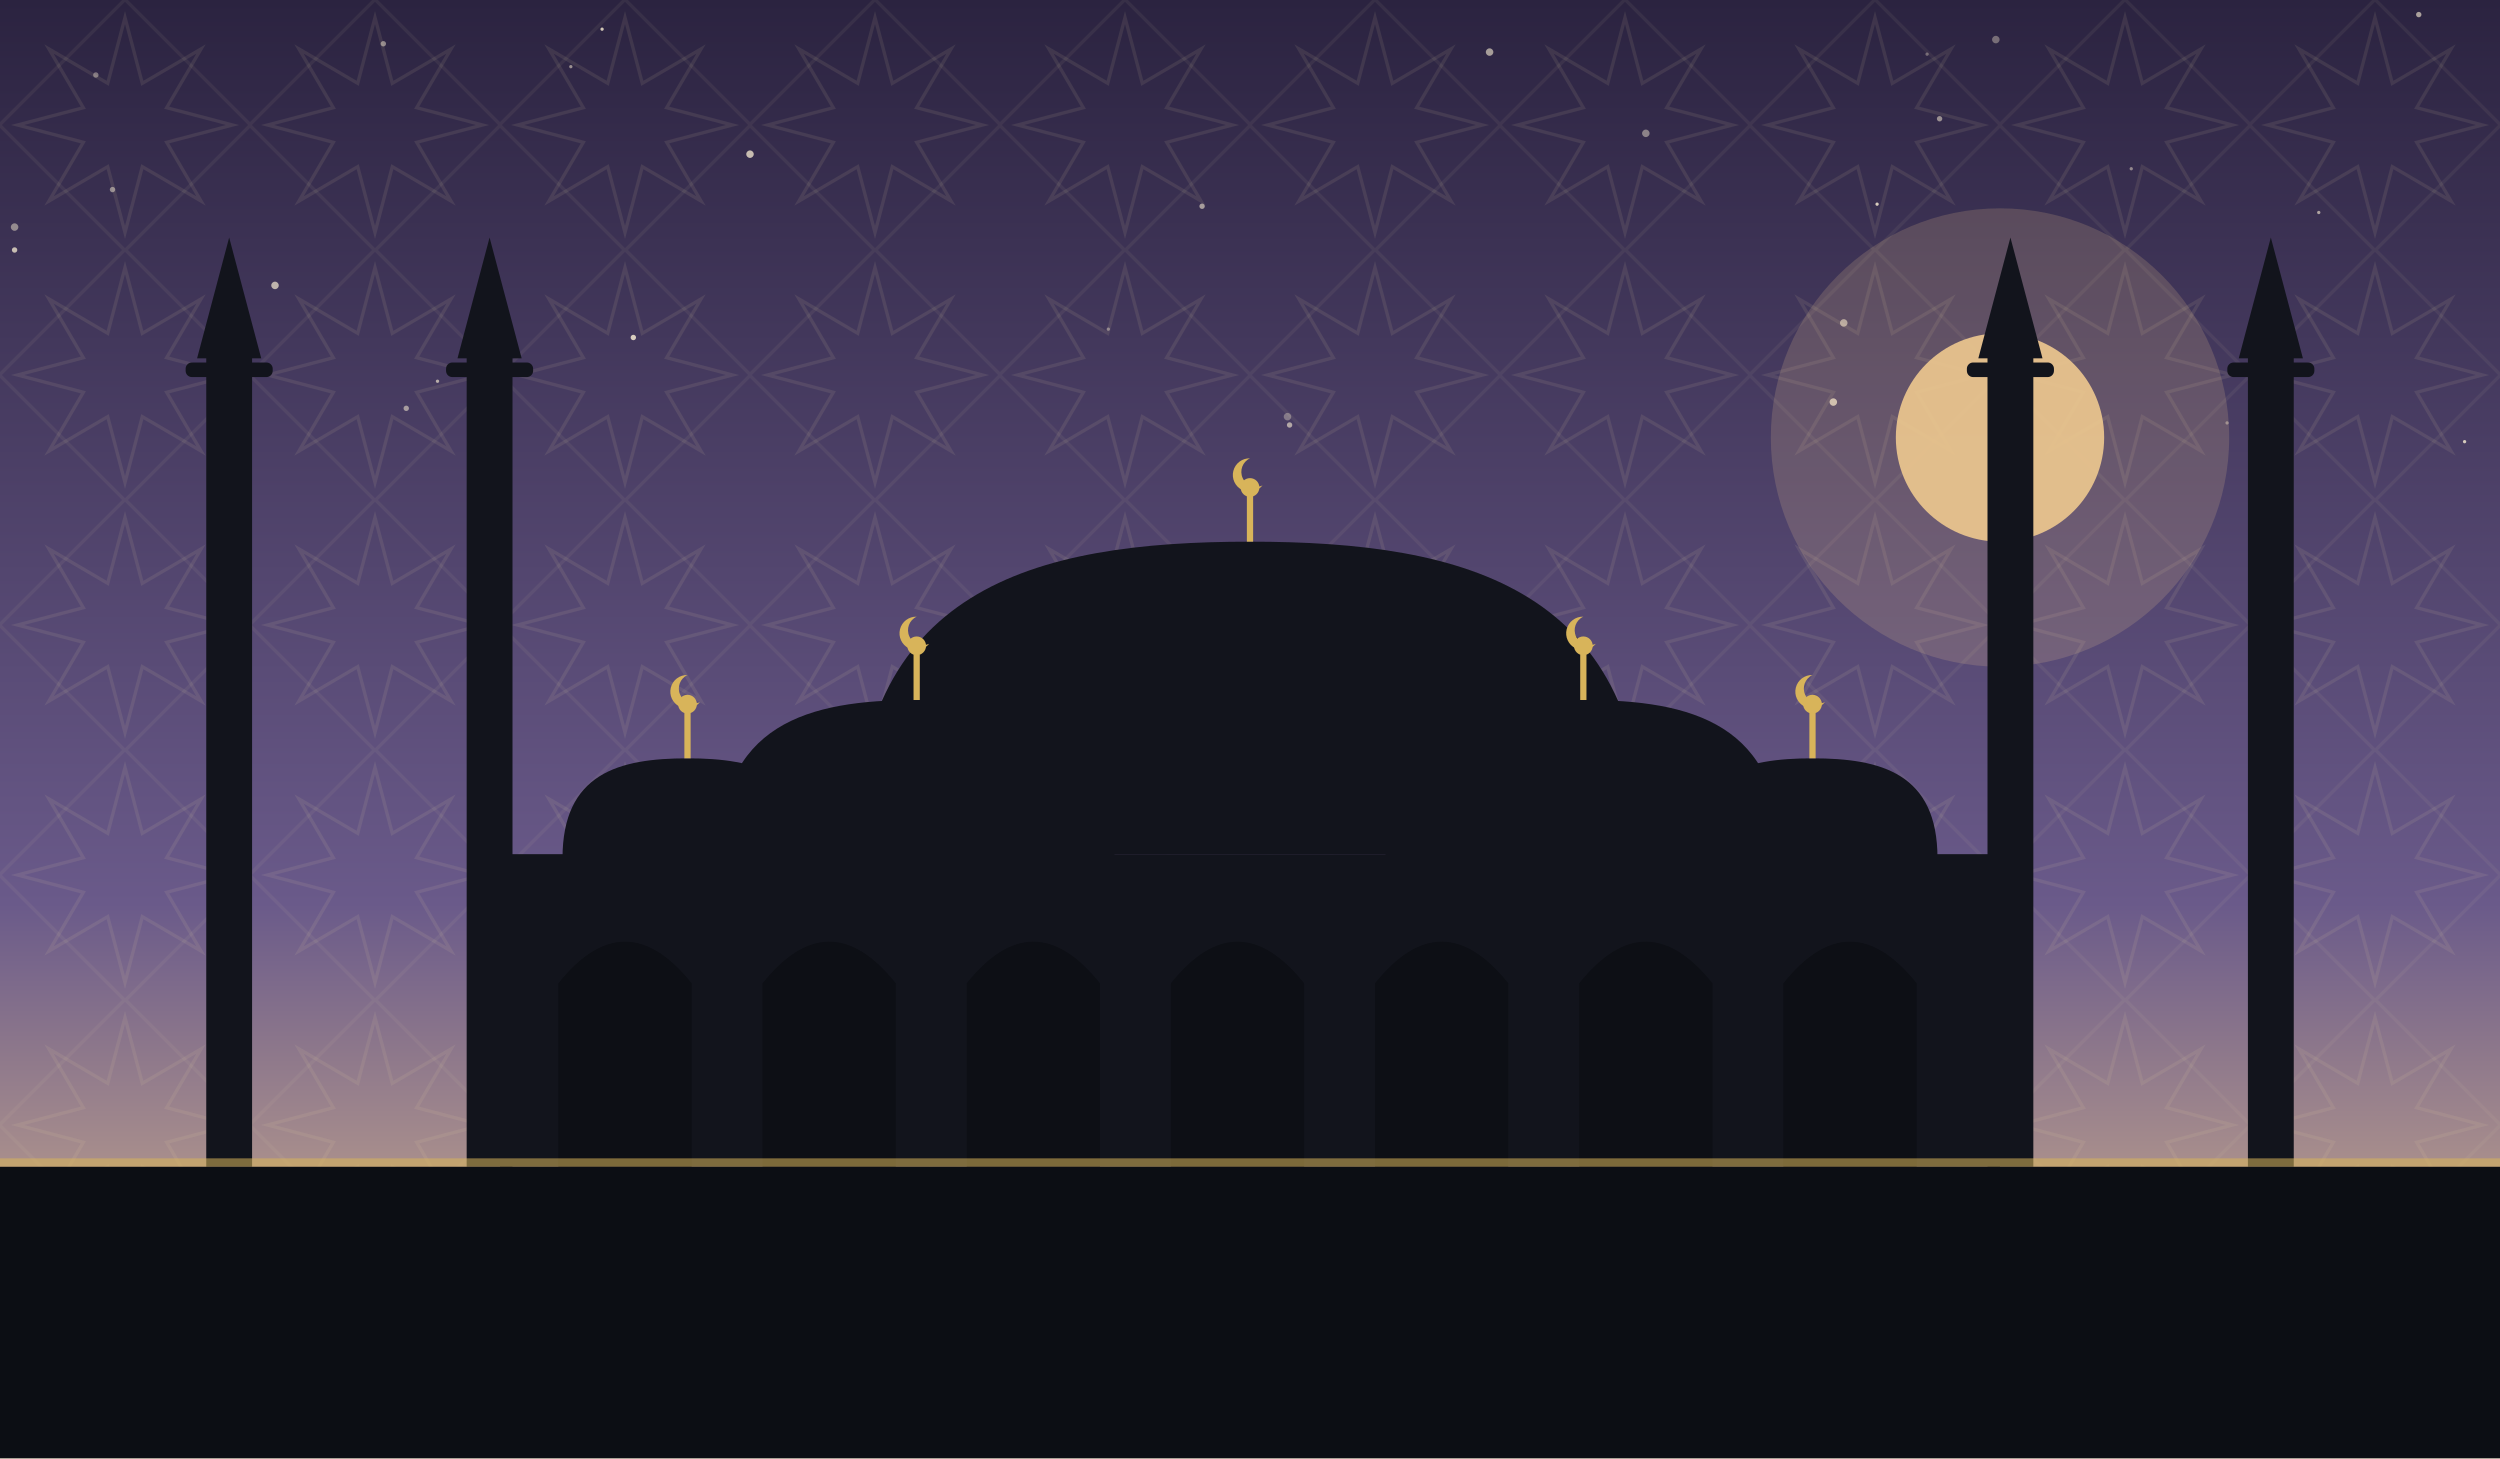
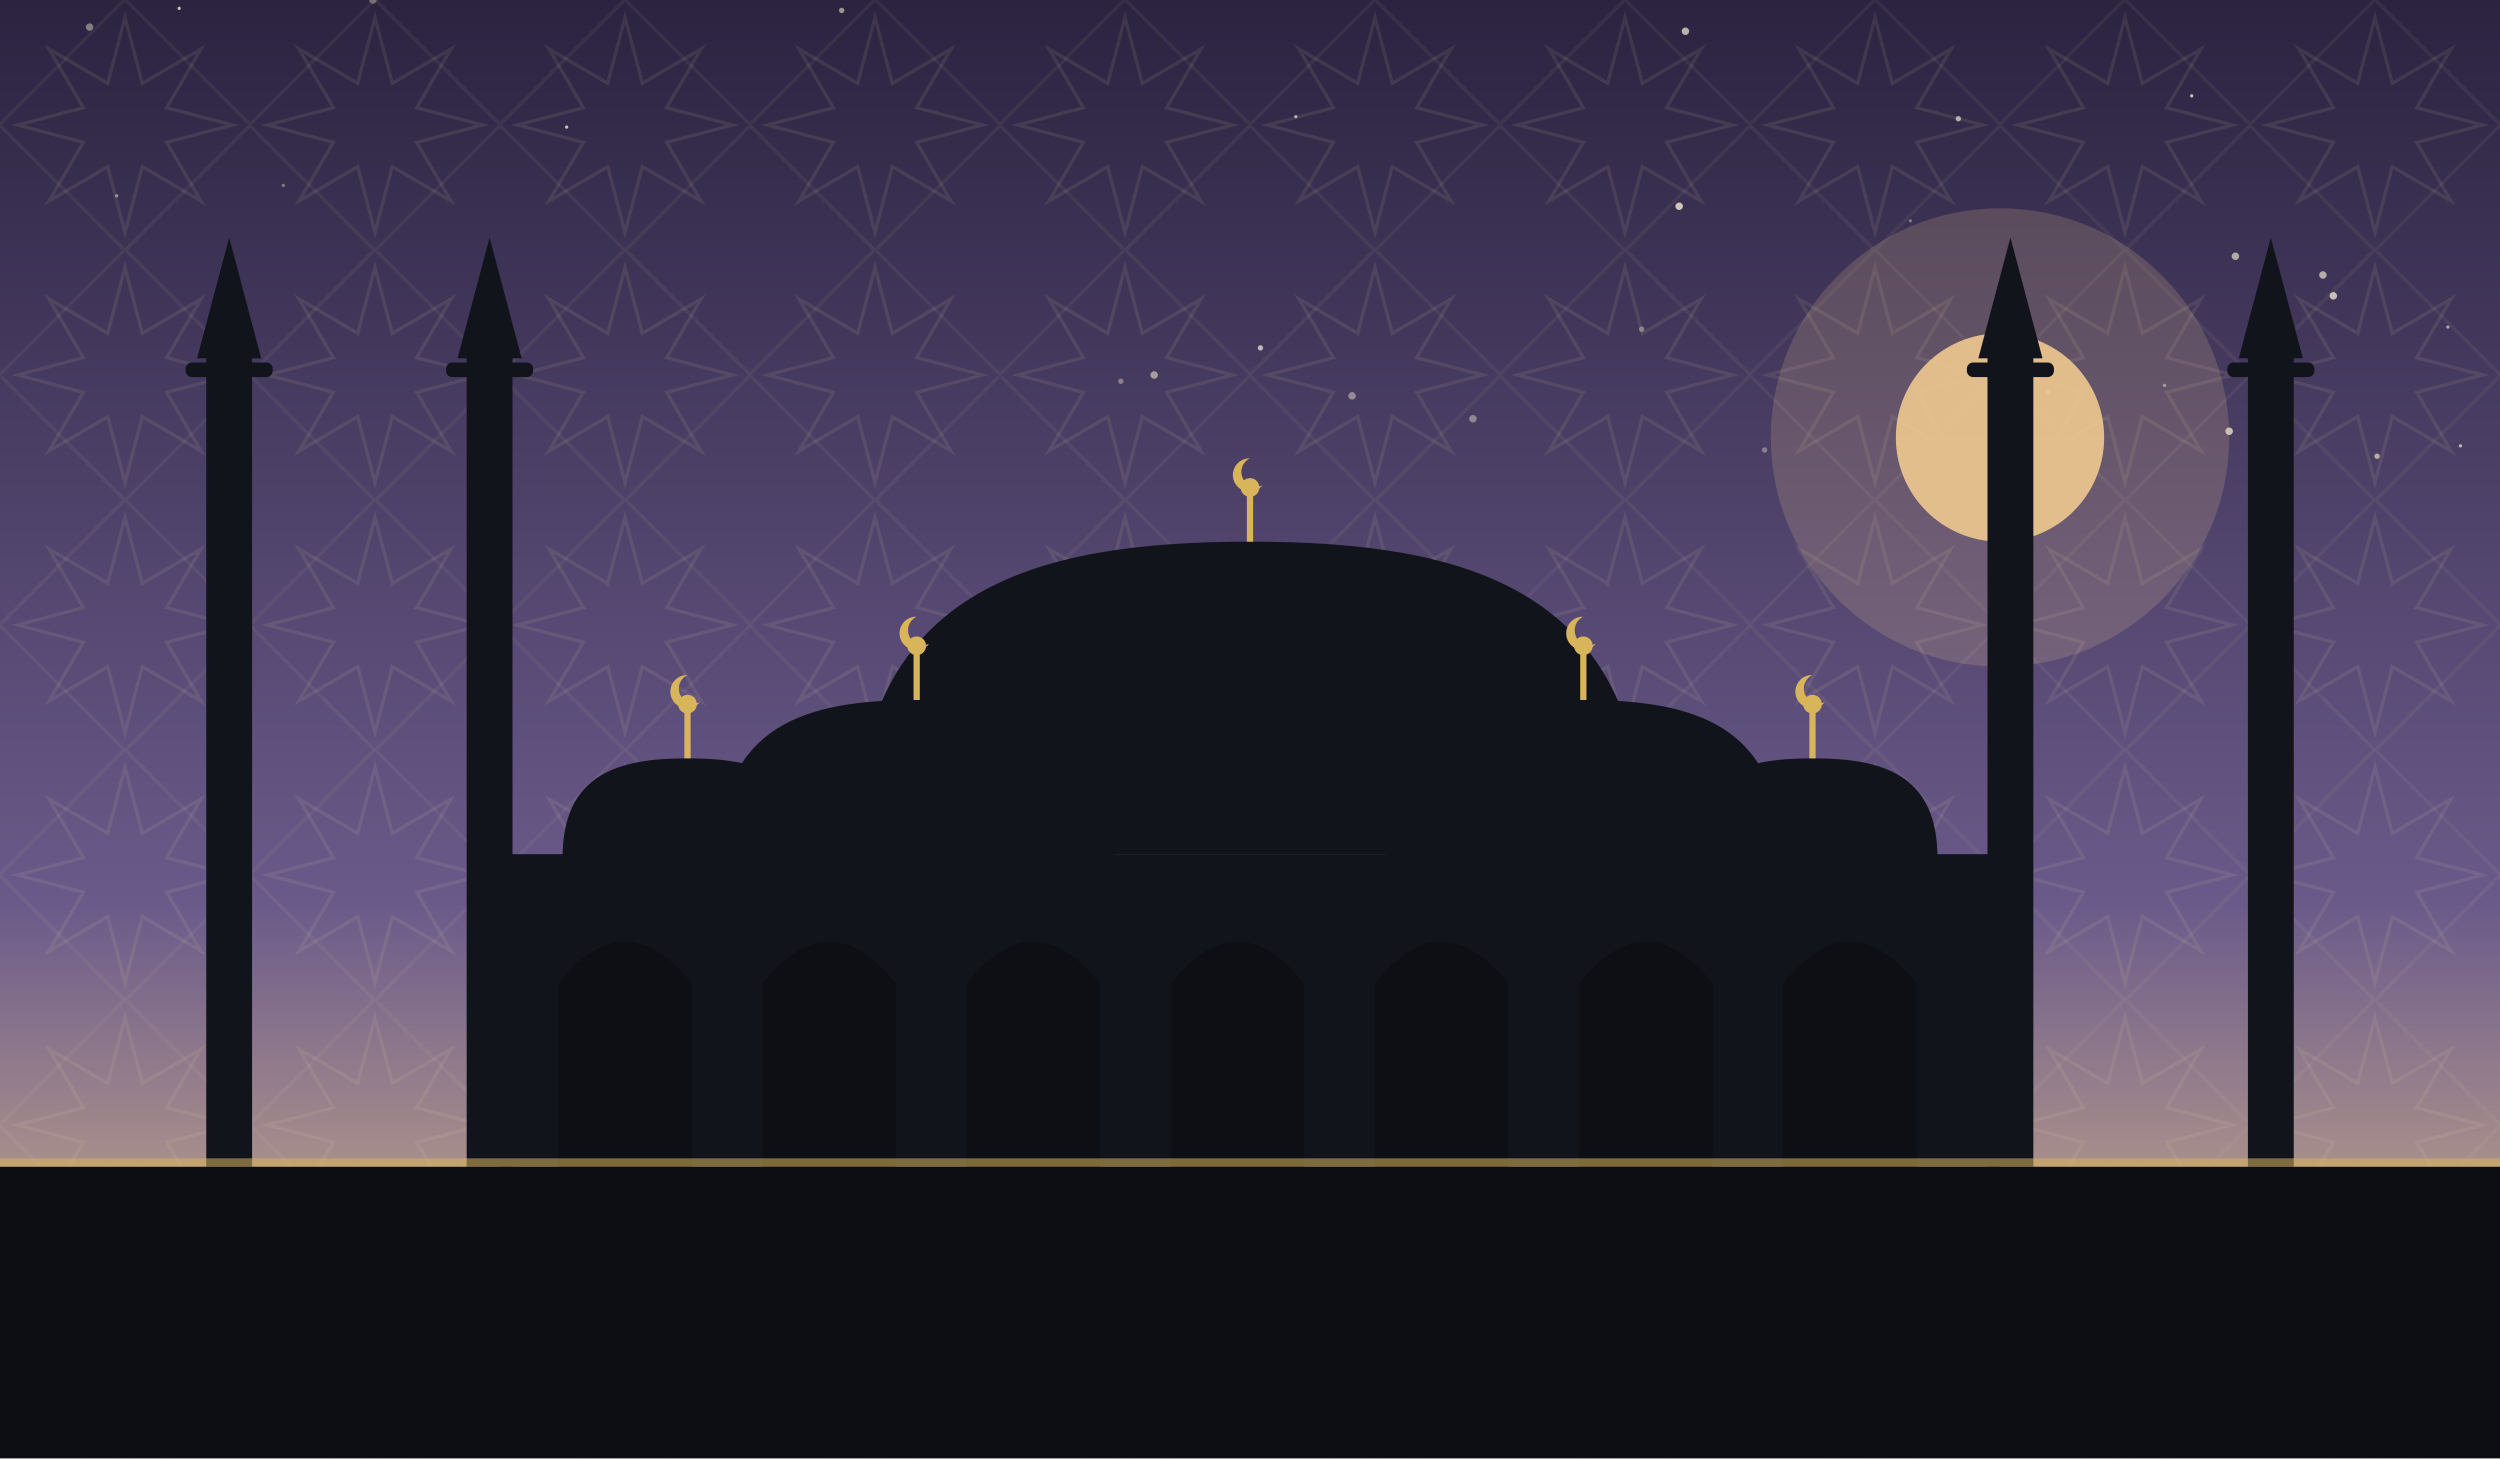
<svg xmlns="http://www.w3.org/2000/svg" viewBox="0 0 1200 700" role="img">
  <defs>
    <linearGradient id="sky" x1="0" y1="0" x2="0" y2="1">
      <stop offset="0" stop-color="#2b2340" />
      <stop offset="0.62" stop-color="#6a5a8a" />
      <stop offset="1" stop-color="#eec98f" />
    </linearGradient>
    <pattern id="g1" width="120" height="120" patternUnits="userSpaceOnUse">
      <polygon points="111.6,60.0 80.0,68.3 96.5,96.5 68.3,80.0 60.0,111.6 51.7,80.0 23.5,96.5 40.0,68.3 8.4,60.0 40.0,51.7 23.5,23.5 51.7,40.0 60.0,8.4 68.3,40.0 96.5,23.5 80.0,51.7" fill="none" stroke="#e8d9a8" stroke-width="1.6" opacity="0.1" />
      <rect x="17.4" y="17.4" width="85.2" height="85.2" fill="none" stroke="#e8d9a8" stroke-width="1.6" opacity="0.07" transform="rotate(45 60.0 60.0)" />
    </pattern>
  </defs>
  <rect width="1200" height="700" fill="url(#sky)" />
  <rect width="1200" height="700" fill="url(#g1)" />
-   <circle cx="885" cy="155" r="1.8" fill="#f7ecd2" opacity="0.60" />
-   <circle cx="1183" cy="212" r="0.8" fill="#f7ecd2" opacity="0.81" />
-   <circle cx="274" cy="32" r="0.8" fill="#f7ecd2" opacity="0.53" />
-   <circle cx="54" cy="91" r="1.3" fill="#f7ecd2" opacity="0.49" />
-   <circle cx="931" cy="57" r="1.3" fill="#f7ecd2" opacity="0.52" />
-   <circle cx="289" cy="14" r="0.8" fill="#f7ecd2" opacity="0.81" />
-   <circle cx="360" cy="74" r="1.8" fill="#f7ecd2" opacity="0.75" />
-   <circle cx="880" cy="193" r="1.8" fill="#f7ecd2" opacity="0.75" />
-   <circle cx="577" cy="99" r="1.3" fill="#f7ecd2" opacity="0.58" />
-   <circle cx="195" cy="196" r="1.3" fill="#f7ecd2" opacity="0.55" />
-   <circle cx="46" cy="36" r="1.3" fill="#f7ecd2" opacity="0.41" />
-   <circle cx="106" cy="195" r="1.3" fill="#f7ecd2" opacity="0.55" />
-   <circle cx="1023" cy="81" r="0.8" fill="#f7ecd2" opacity="0.48" />
-   <circle cx="901" cy="98" r="0.8" fill="#f7ecd2" opacity="0.83" />
-   <circle cx="532" cy="158" r="0.8" fill="#f7ecd2" opacity="0.41" />
-   <circle cx="132" cy="137" r="1.8" fill="#f7ecd2" opacity="0.69" />
-   <circle cx="1069" cy="203" r="0.8" fill="#f7ecd2" opacity="0.42" />
-   <circle cx="7" cy="120" r="1.3" fill="#f7ecd2" opacity="0.75" />
-   <circle cx="618" cy="200" r="1.8" fill="#f7ecd2" opacity="0.35" />
-   <circle cx="958" cy="19" r="1.8" fill="#f7ecd2" opacity="0.37" />
-   <circle cx="715" cy="25" r="1.8" fill="#f7ecd2" opacity="0.60" />
-   <circle cx="1113" cy="102" r="0.8" fill="#f7ecd2" opacity="0.61" />
-   <circle cx="304" cy="162" r="1.3" fill="#f7ecd2" opacity="0.83" />
-   <circle cx="184" cy="21" r="1.3" fill="#f7ecd2" opacity="0.49" />
-   <circle cx="1161" cy="7" r="1.3" fill="#f7ecd2" opacity="0.62" />
-   <circle cx="619" cy="204" r="1.3" fill="#f7ecd2" opacity="0.61" />
-   <circle cx="790" cy="64" r="1.8" fill="#f7ecd2" opacity="0.45" />
-   <circle cx="210" cy="183" r="0.8" fill="#f7ecd2" opacity="0.65" />
-   <circle cx="7" cy="109" r="1.8" fill="#f7ecd2" opacity="0.48" />
-   <circle cx="925" cy="26" r="0.8" fill="#f7ecd2" opacity="0.35" />
+   <circle cx="43" cy="13" r="1.8" fill="#f7ecd2" opacity="0.44" />
+   <circle cx="917" cy="106" r="0.8" fill="#f7ecd2" opacity="0.37" />
+   <circle cx="56" cy="94" r="0.8" fill="#f7ecd2" opacity="0.49" />
+   <circle cx="940" cy="57" r="1.3" fill="#f7ecd2" opacity="0.65" />
+   <circle cx="809" cy="15" r="1.8" fill="#f7ecd2" opacity="0.70" />
+   <circle cx="983" cy="188" r="1.3" fill="#f7ecd2" opacity="0.39" />
+   <circle cx="622" cy="56" r="0.8" fill="#f7ecd2" opacity="0.67" />
+   <circle cx="806" cy="99" r="1.8" fill="#f7ecd2" opacity="0.79" />
+   <circle cx="1175" cy="157" r="0.8" fill="#f7ecd2" opacity="0.60" />
+   <circle cx="649" cy="190" r="1.8" fill="#f7ecd2" opacity="0.45" />
+   <circle cx="788" cy="158" r="1.3" fill="#f7ecd2" opacity="0.39" />
+   <circle cx="272" cy="61" r="0.8" fill="#f7ecd2" opacity="0.77" />
+   <circle cx="1141" cy="219" r="1.3" fill="#f7ecd2" opacity="0.64" />
+   <circle cx="1115" cy="132" r="1.8" fill="#f7ecd2" opacity="0.65" />
+   <circle cx="554" cy="180" r="1.8" fill="#f7ecd2" opacity="0.55" />
+   <circle cx="538" cy="183" r="1.3" fill="#f7ecd2" opacity="0.39" />
+   <circle cx="707" cy="201" r="1.8" fill="#f7ecd2" opacity="0.42" />
+   <circle cx="1181" cy="214" r="0.8" fill="#f7ecd2" opacity="0.69" />
+   <circle cx="1120" cy="142" r="1.8" fill="#f7ecd2" opacity="0.75" />
+   <circle cx="404" cy="5" r="1.3" fill="#f7ecd2" opacity="0.55" />
+   <circle cx="1073" cy="123" r="1.8" fill="#f7ecd2" opacity="0.64" />
+   <circle cx="847" cy="216" r="1.3" fill="#f7ecd2" opacity="0.37" />
+   <circle cx="86" cy="4" r="0.8" fill="#f7ecd2" opacity="0.79" />
+   <circle cx="1070" cy="207" r="1.8" fill="#f7ecd2" opacity="0.75" />
+   <circle cx="1039" cy="185" r="0.8" fill="#f7ecd2" opacity="0.50" />
+   <circle cx="113" cy="138" r="1.8" fill="#f7ecd2" opacity="0.79" />
+   <circle cx="1052" cy="46" r="0.8" fill="#f7ecd2" opacity="0.77" />
+   <circle cx="136" cy="89" r="0.8" fill="#f7ecd2" opacity="0.39" />
+   <circle cx="605" cy="167" r="1.3" fill="#f7ecd2" opacity="0.70" />
+   <circle cx="179" cy="0" r="1.8" fill="#f7ecd2" opacity="0.35" />
  <circle cx="960" cy="210" r="110" fill="#eec98f" opacity="0.18" />
  <circle cx="960" cy="210" r="50" fill="#eec98f" opacity="0.9" />
  <rect x="240" y="410" width="720" height="150" fill="#12141c" />
  <path d="M 268 560 L 268 472 Q 300 432 332 472 L 332 560 Z" fill="#0c0e14" opacity="0.9" />
  <path d="M 366 560 L 366 472 Q 398 432 430 472 L 430 560 Z" fill="#0c0e14" opacity="0.9" />
  <path d="M 464 560 L 464 472 Q 496 432 528 472 L 528 560 Z" fill="#0c0e14" opacity="0.9" />
  <path d="M 562 560 L 562 472 Q 594 432 626 472 L 626 560 Z" fill="#0c0e14" opacity="0.9" />
  <path d="M 660 560 L 660 472 Q 692 432 724 472 L 724 560 Z" fill="#0c0e14" opacity="0.9" />
  <path d="M 758 560 L 758 472 Q 790 432 822 472 L 822 560 Z" fill="#0c0e14" opacity="0.9" />
  <path d="M 856 560 L 856 472 Q 888 432 920 472 L 920 560 Z" fill="#0c0e14" opacity="0.9" />
  <path d="M 410 410 C 410 282.5, 495.5 260, 600 260 C 704.5 260, 790 282.5, 790 410 Z" fill="#12141c" />
  <line x1="600" y1="260" x2="600" y2="238" stroke="#d8b45a" stroke-width="3" />
  <circle cx="600" cy="234" r="4.5" fill="#d8b45a" />
  <path d="M 600 220 a 8 8 0 1 0 6 13 a 6.4 6.4 0 1 1 -6 -13 Z" fill="#d8b45a" />
  <path d="M 345 412 C 345 347.4, 387.75 336.0, 440 336.0 C 492.25 336.0, 535 347.4, 535 412 Z" fill="#12141c" />
  <line x1="440" y1="336.0" x2="440" y2="314.0" stroke="#d8b45a" stroke-width="3" />
  <circle cx="440" cy="310.0" r="4.5" fill="#d8b45a" />
  <path d="M 440 296.0 a 8 8 0 1 0 6 13 a 6.4 6.4 0 1 1 -6 -13 Z" fill="#d8b45a" />
  <path d="M 665 412 C 665 347.4, 707.75 336.0, 760 336.0 C 812.25 336.0, 855 347.4, 855 412 Z" fill="#12141c" />
  <line x1="760" y1="336.0" x2="760" y2="314.0" stroke="#d8b45a" stroke-width="3" />
  <circle cx="760" cy="310.0" r="4.5" fill="#d8b45a" />
  <path d="M 760 296.0 a 8 8 0 1 0 6 13 a 6.4 6.4 0 1 1 -6 -13 Z" fill="#d8b45a" />
  <path d="M 270 412 C 270 371.2, 297.0 364.0, 330 364.0 C 363.0 364.0, 390 371.2, 390 412 Z" fill="#12141c" />
  <line x1="330" y1="364.0" x2="330" y2="342.0" stroke="#d8b45a" stroke-width="3" />
  <circle cx="330" cy="338.0" r="4.5" fill="#d8b45a" />
  <path d="M 330 324.0 a 8 8 0 1 0 6 13 a 6.4 6.4 0 1 1 -6 -13 Z" fill="#d8b45a" />
  <path d="M 810 412 C 810 371.2, 837.0 364.0, 870 364.0 C 903.0 364.0, 930 371.2, 930 412 Z" fill="#12141c" />
  <line x1="870" y1="364.0" x2="870" y2="342.0" stroke="#d8b45a" stroke-width="3" />
  <circle cx="870" cy="338.0" r="4.5" fill="#d8b45a" />
  <path d="M 870 324.0 a 8 8 0 1 0 6 13 a 6.4 6.4 0 1 1 -6 -13 Z" fill="#d8b45a" />
  <rect x="99.0" y="170" width="22" height="390" fill="#12141c" />
  <rect x="89.1" y="174" width="41.8" height="7" rx="3" fill="#12141c" />
  <path d="M 94.6 172 L 110 114 L 125.4 172 Z" fill="#12141c" />
  <rect x="224.0" y="170" width="22" height="390" fill="#12141c" />
  <rect x="214.1" y="174" width="41.8" height="7" rx="3" fill="#12141c" />
  <path d="M 219.6 172 L 235 114 L 250.4 172 Z" fill="#12141c" />
  <rect x="954.0" y="170" width="22" height="390" fill="#12141c" />
  <rect x="944.1" y="174" width="41.8" height="7" rx="3" fill="#12141c" />
  <path d="M 949.6 172 L 965 114 L 980.4 172 Z" fill="#12141c" />
  <rect x="1079.0" y="170" width="22" height="390" fill="#12141c" />
  <rect x="1069.1" y="174" width="41.8" height="7" rx="3" fill="#12141c" />
  <path d="M 1074.6 172 L 1090 114 L 1105.4 172 Z" fill="#12141c" />
  <rect x="0" y="560" width="1200" height="140" fill="#0c0e14" />
  <rect x="0" y="556" width="1200" height="4" fill="#d8b45a" opacity="0.55" />
</svg>
